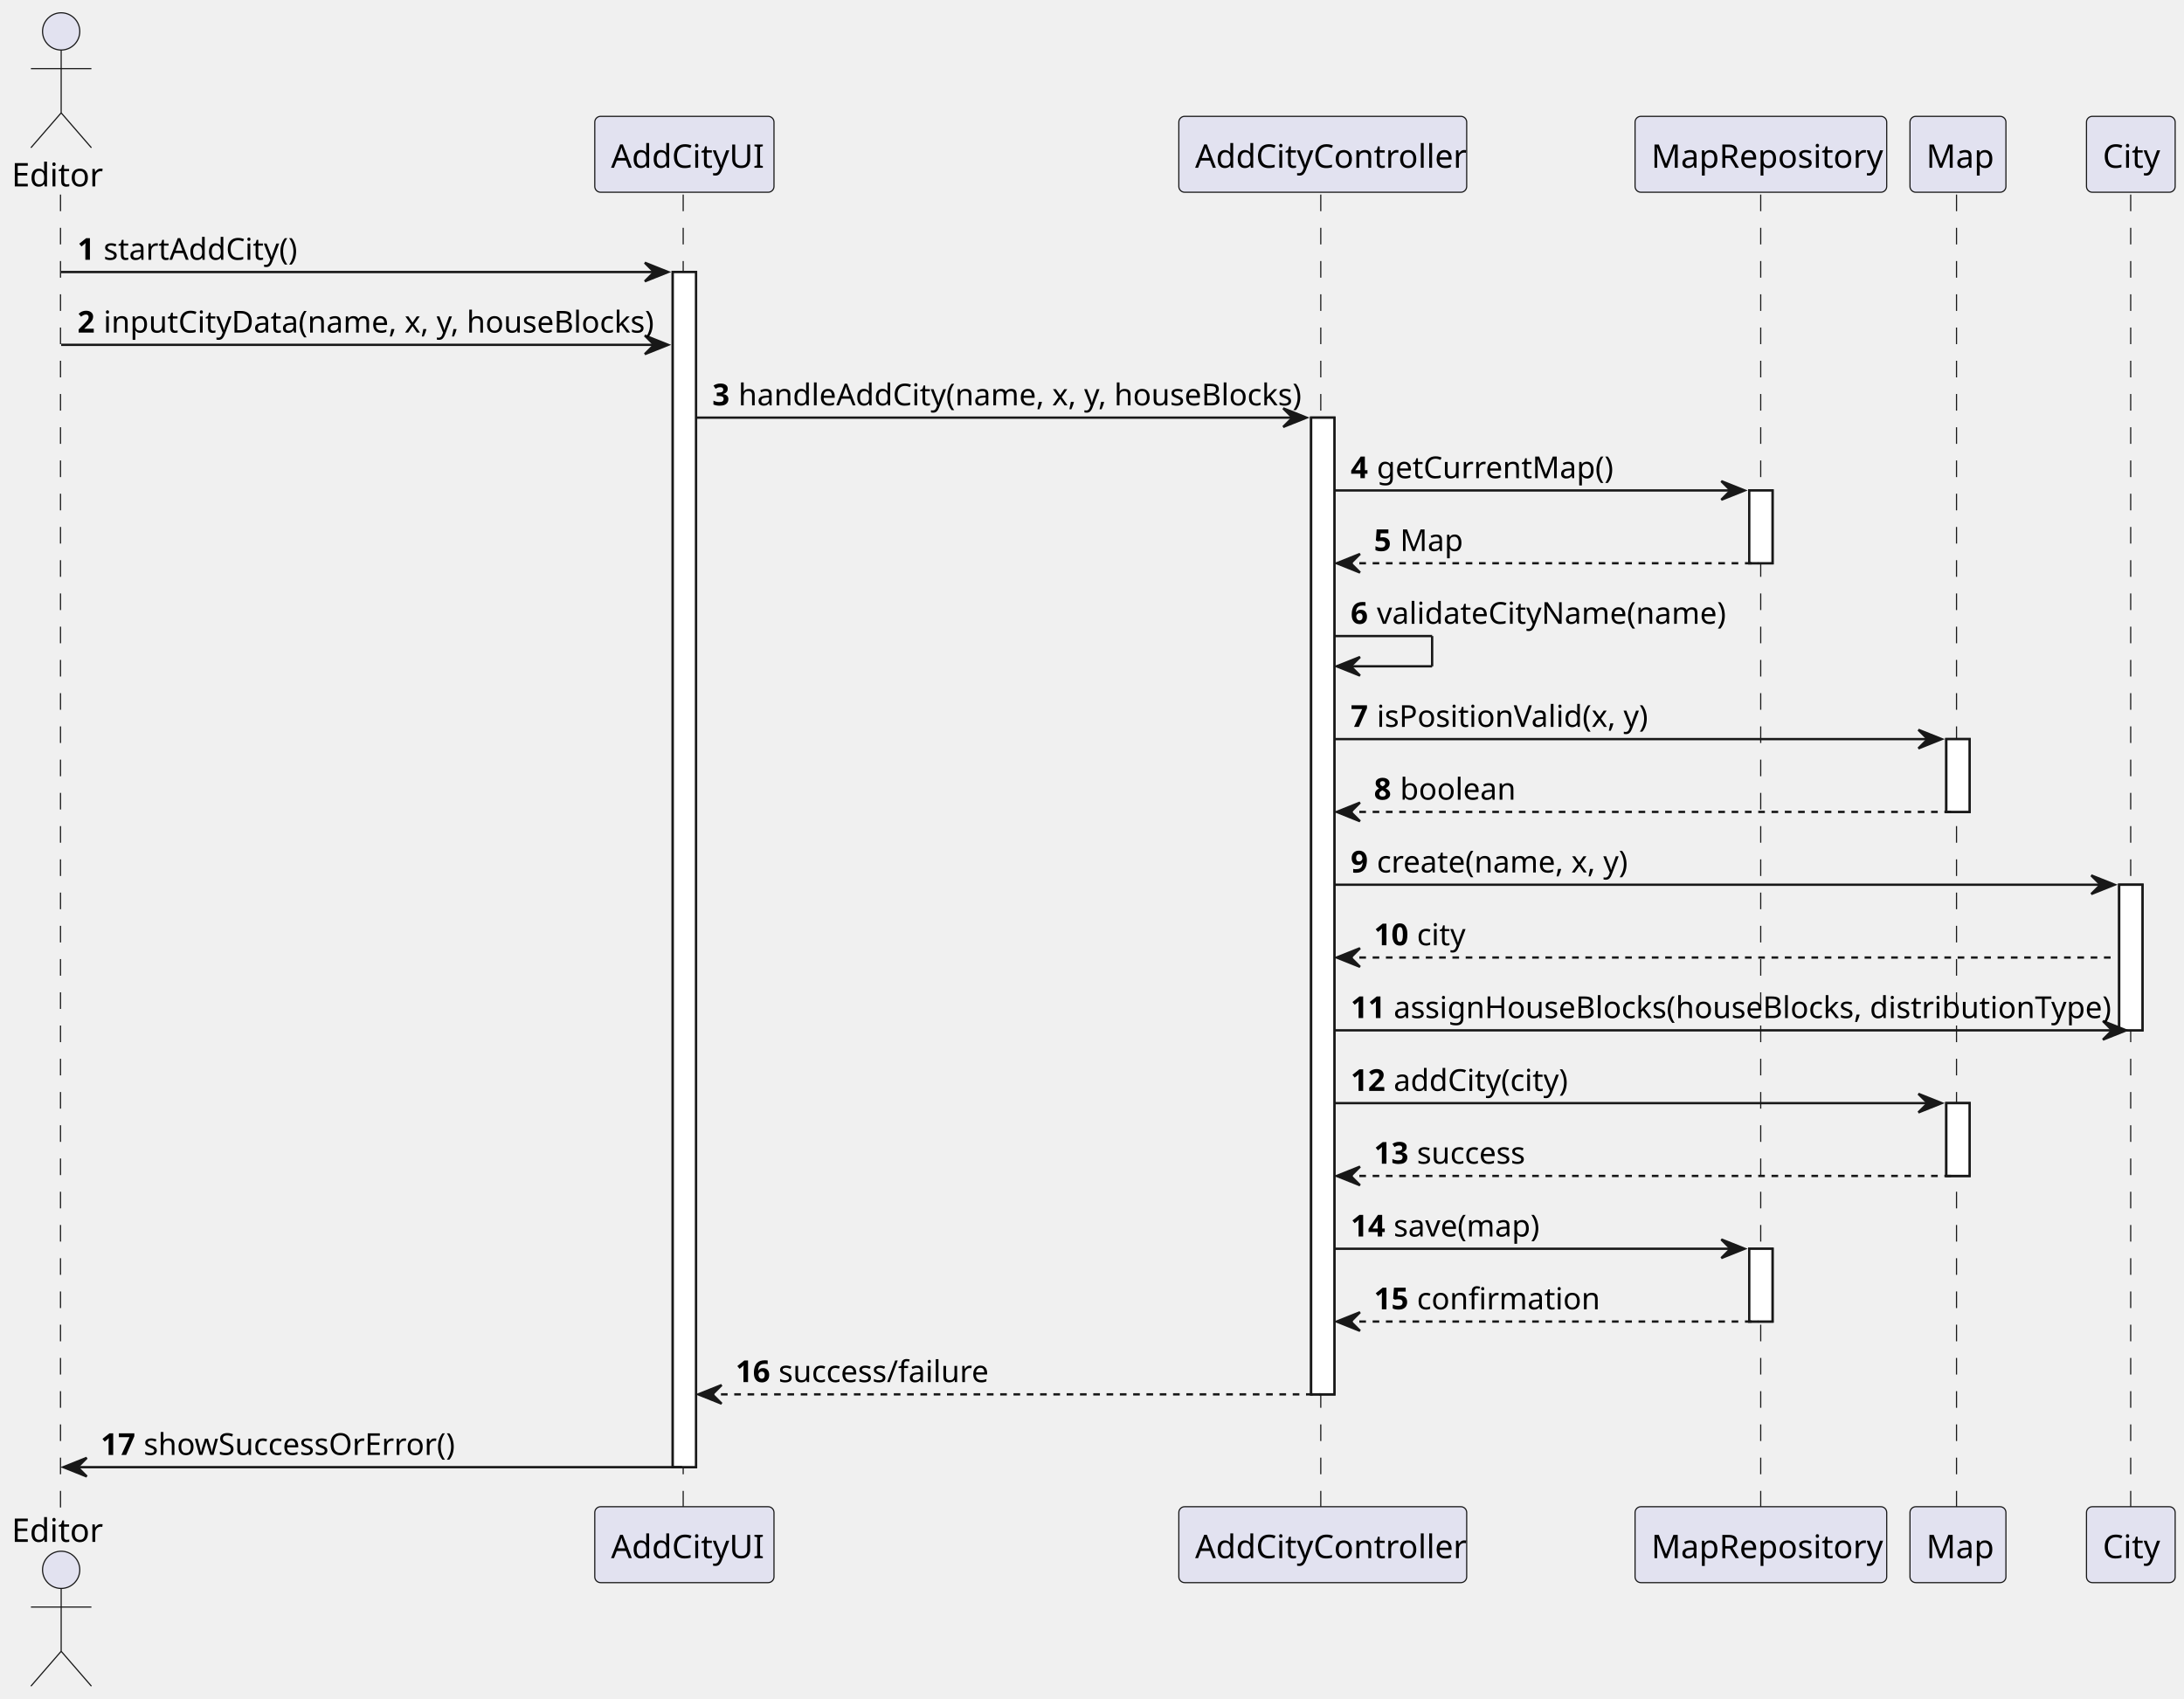
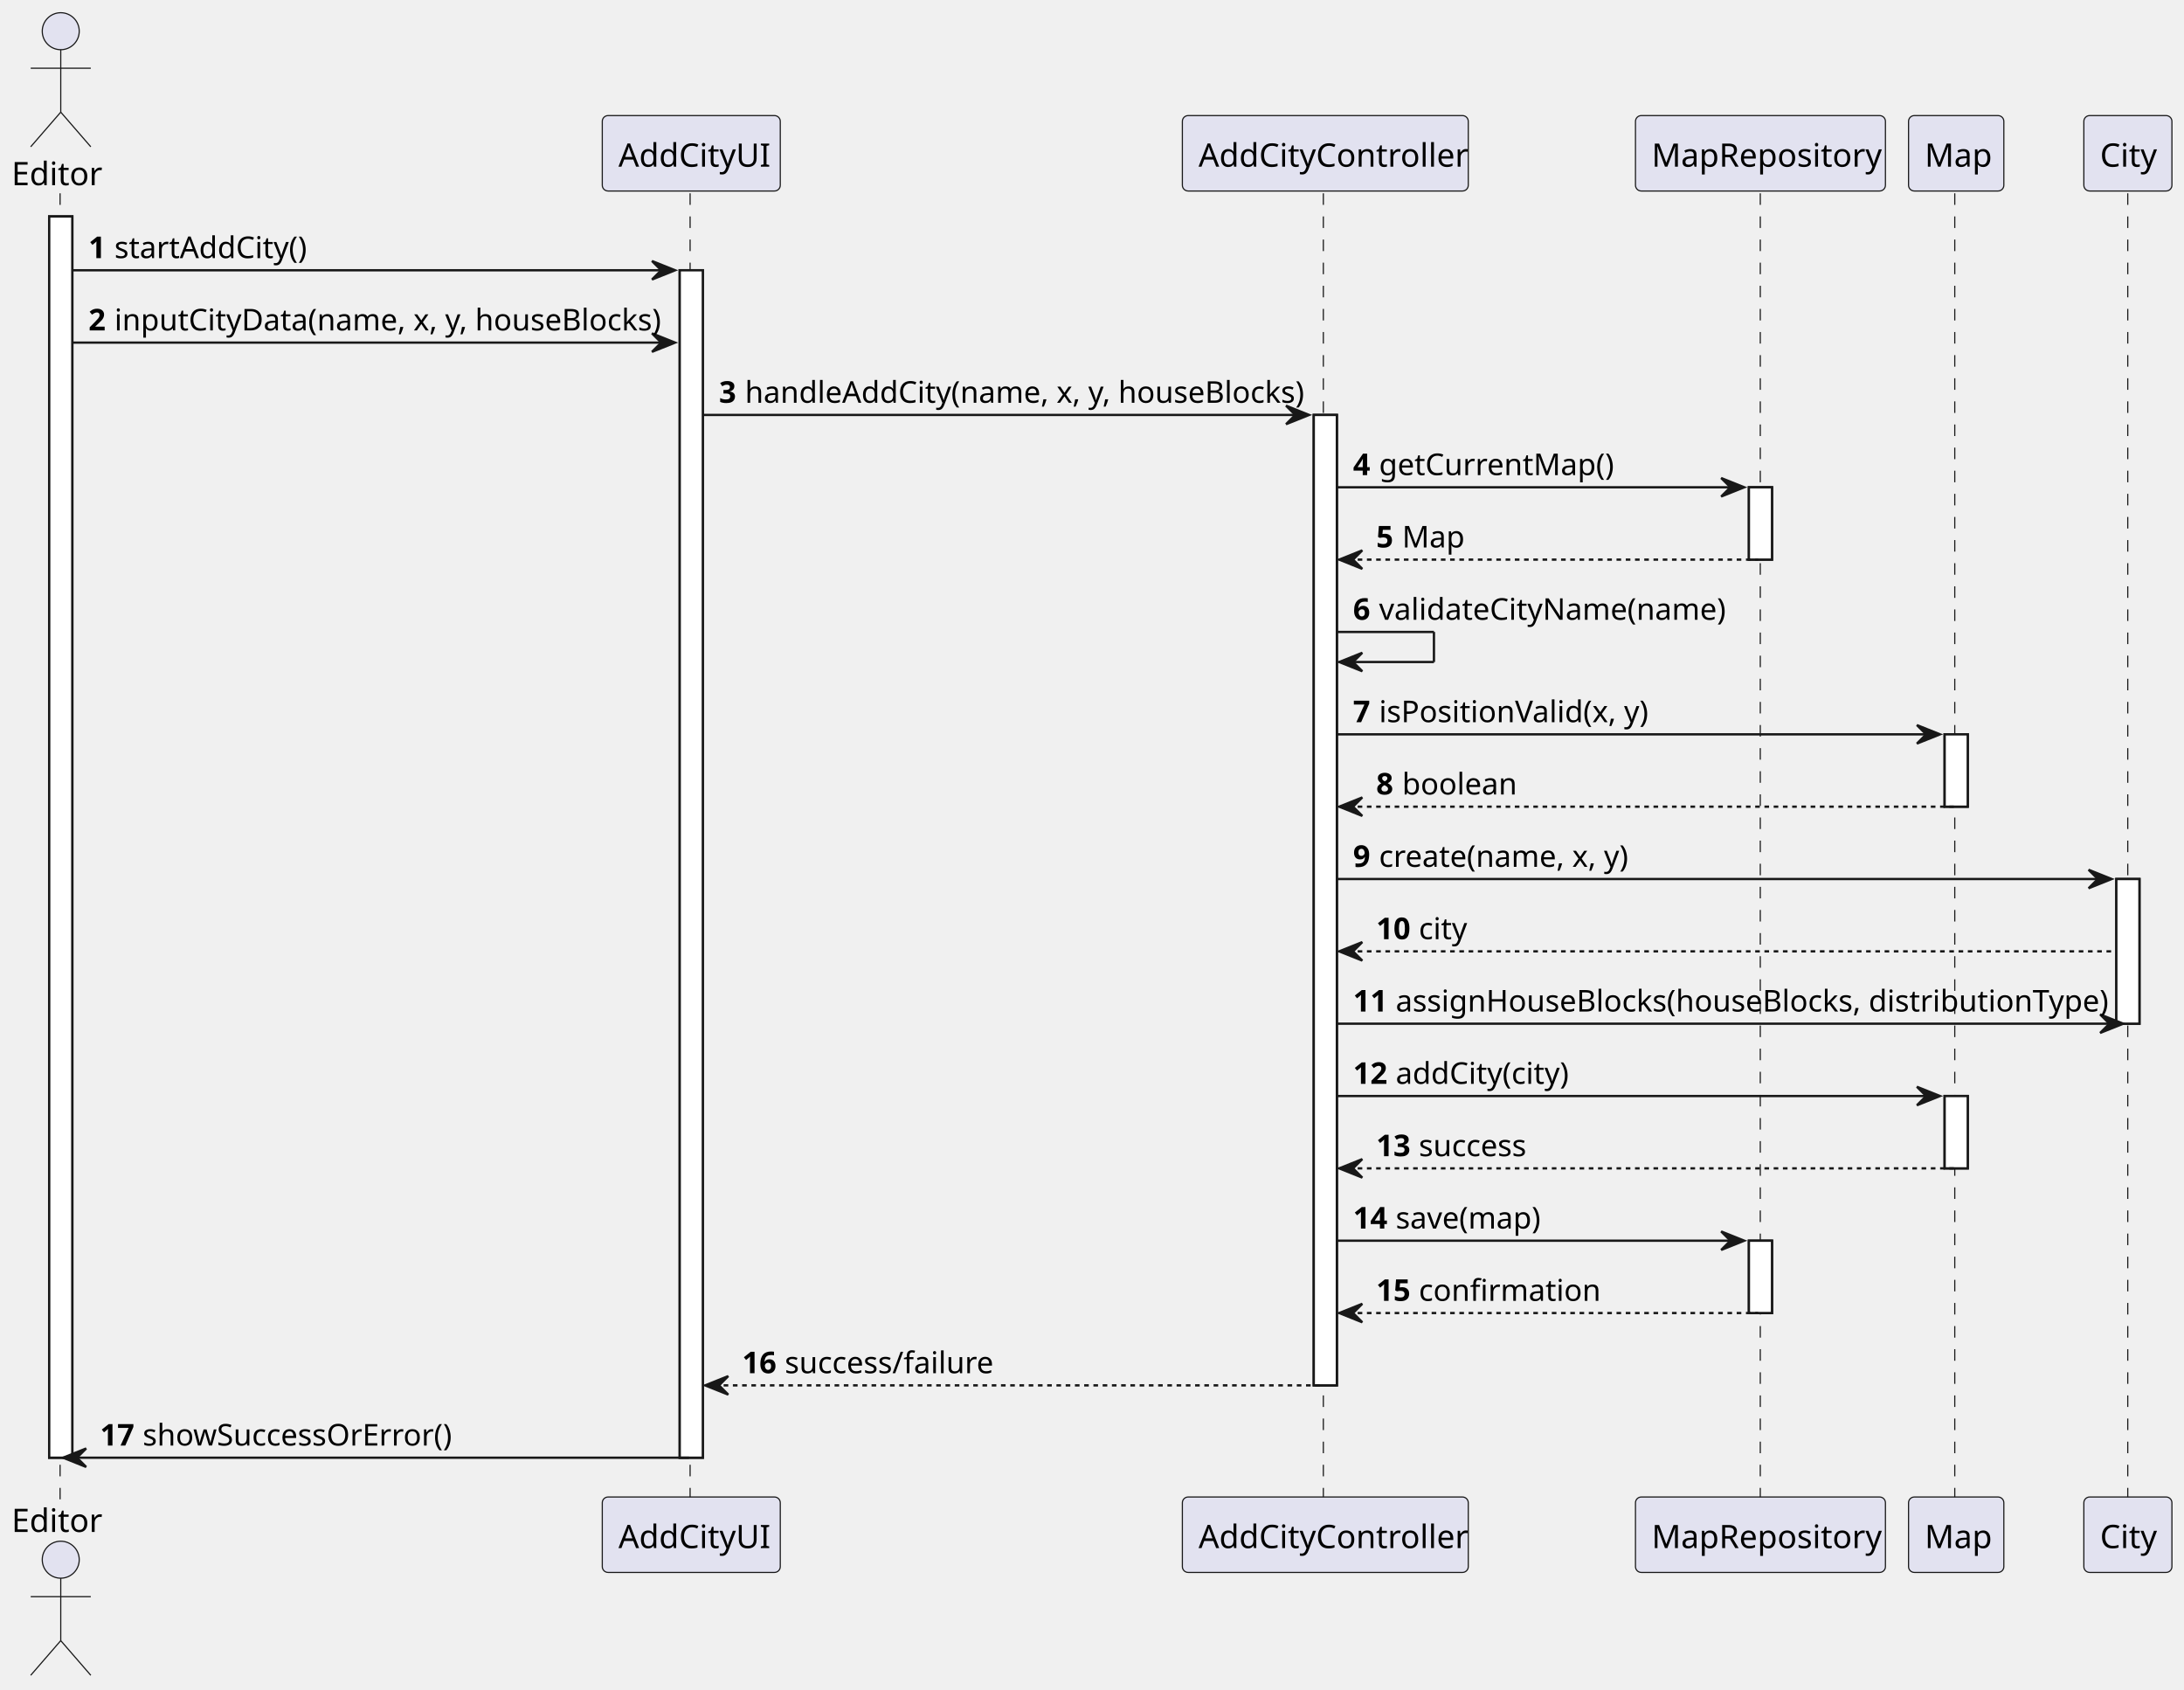
- <svg xmlns="http://www.w3.org/2000/svg" contentStyleType="text/css" height="511.7px" preserveAspectRatio="none" style="width:657px;height:511px;background:#FFFFFF;" version="1.1" viewBox="0 0 657 511" width="658px" zoomAndPan="magnify">
+ <svg xmlns="http://www.w3.org/2000/svg" contentStyleType="text/css" height="731px" preserveAspectRatio="none" style="width:945px;height:731px;background:#FFFFFF;" version="1.1" viewBox="0 0 945 731" width="945px" zoomAndPan="magnify">
  <defs />
  <g>
-     <rect fill="#FFFFFF" height="359.559" style="stroke:#181818;stroke-width:0.7;" width="7" x="202.378" y="81.838" />
-     <rect fill="#FFFFFF" height="293.848" style="stroke:#181818;stroke-width:0.7;" width="7" x="394.419" y="125.646" />
-     <rect fill="#FFFFFF" height="21.904" style="stroke:#181818;stroke-width:0.7;" width="7" x="526.215" y="147.55" />
-     <rect fill="#FFFFFF" height="21.904" style="stroke:#181818;stroke-width:0.7;" width="7" x="526.215" y="375.687" />
-     <rect fill="#FFFFFF" height="21.904" style="stroke:#181818;stroke-width:0.7;" width="7" x="585.5" y="222.361" />
-     <rect fill="#FFFFFF" height="21.904" style="stroke:#181818;stroke-width:0.7;" width="7" x="585.5" y="331.879" />
-     <rect fill="#FFFFFF" height="43.807" style="stroke:#181818;stroke-width:0.7;" width="7" x="637.504" y="266.168" />
-     <line style="stroke:#181818;stroke-width:0.35;stroke-dasharray:5.0,5.0;" x1="18.2" x2="18.2" y1="58.535" y2="453.998" />
-     <line style="stroke:#181818;stroke-width:0.35;stroke-dasharray:5.0,5.0;" x1="205.521" x2="205.521" y1="58.535" y2="453.998" />
-     <line style="stroke:#181818;stroke-width:0.35;stroke-dasharray:5.0,5.0;" x1="397.32" x2="397.32" y1="58.535" y2="453.998" />
-     <line style="stroke:#181818;stroke-width:0.35;stroke-dasharray:5.0,5.0;" x1="529.663" x2="529.663" y1="58.535" y2="453.998" />
-     <line style="stroke:#181818;stroke-width:0.35;stroke-dasharray:5.0,5.0;" x1="588.568" x2="588.568" y1="58.535" y2="453.998" />
-     <line style="stroke:#181818;stroke-width:0.35;stroke-dasharray:5.0,5.0;" x1="640.965" x2="640.965" y1="58.535" y2="453.998" />
-     <text fill="#000000" font-family="sans-serif" font-size="9.8" lengthAdjust="spacing" textLength="25.601" x="3.5" y="56.075">Editor</text>
-     <ellipse cx="18.4" cy="9.45" fill="#E2E2F0" rx="5.6" ry="5.6" style="stroke:#181818;stroke-width:0.35;" />
-     <path d="M18.4,15.05 L18.4,33.95 M9.3,20.65 L27.5,20.65 M18.4,33.95 L9.3,44.45 M18.4,33.95 L27.5,44.45 " fill="none" style="stroke:#181818;stroke-width:0.35;" />
-     <text fill="#000000" font-family="sans-serif" font-size="9.8" lengthAdjust="spacing" textLength="25.601" x="3.5" y="463.873">Editor</text>
-     <ellipse cx="18.4" cy="472.283" fill="#E2E2F0" rx="5.6" ry="5.6" style="stroke:#181818;stroke-width:0.35;" />
-     <path d="M18.4,477.883 L18.4,496.783 M9.3,483.483 L27.5,483.483 M18.4,496.783 L9.3,507.283 M18.4,496.783 L27.5,507.283 " fill="none" style="stroke:#181818;stroke-width:0.35;" />
-     <rect fill="#E2E2F0" height="22.835" rx="1.75" ry="1.75" style="stroke:#181818;stroke-width:0.35;" width="53.914" x="178.921" y="35" />
-     <text fill="#000000" font-family="sans-serif" font-size="9.8" lengthAdjust="spacing" textLength="44.114" x="183.821" y="50.475">AddCityUI</text>
-     <rect fill="#E2E2F0" height="22.835" rx="1.75" ry="1.75" style="stroke:#181818;stroke-width:0.35;" width="53.914" x="178.921" y="453.298" />
-     <text fill="#000000" font-family="sans-serif" font-size="9.8" lengthAdjust="spacing" textLength="44.114" x="183.821" y="468.773">AddCityUI</text>
-     <rect fill="#E2E2F0" height="22.835" rx="1.75" ry="1.75" style="stroke:#181818;stroke-width:0.35;" width="86.597" x="354.62" y="35" />
-     <text fill="#000000" font-family="sans-serif" font-size="9.8" lengthAdjust="spacing" textLength="76.797" x="359.52" y="50.475">AddCityController</text>
-     <rect fill="#E2E2F0" height="22.835" rx="1.75" ry="1.75" style="stroke:#181818;stroke-width:0.35;" width="86.597" x="354.62" y="453.298" />
-     <text fill="#000000" font-family="sans-serif" font-size="9.8" lengthAdjust="spacing" textLength="76.797" x="359.52" y="468.773">AddCityController</text>
-     <rect fill="#E2E2F0" height="22.835" rx="1.75" ry="1.75" style="stroke:#181818;stroke-width:0.35;" width="75.706" x="491.863" y="35" />
-     <text fill="#000000" font-family="sans-serif" font-size="9.8" lengthAdjust="spacing" textLength="65.906" x="496.762" y="50.475">MapRepository</text>
-     <rect fill="#E2E2F0" height="22.835" rx="1.75" ry="1.75" style="stroke:#181818;stroke-width:0.35;" width="75.706" x="491.863" y="453.298" />
-     <text fill="#000000" font-family="sans-serif" font-size="9.8" lengthAdjust="spacing" textLength="65.906" x="496.762" y="468.773">MapRepository</text>
-     <rect fill="#E2E2F0" height="22.835" rx="1.75" ry="1.75" style="stroke:#181818;stroke-width:0.35;" width="28.864" x="574.568" y="35" />
-     <text fill="#000000" font-family="sans-serif" font-size="9.8" lengthAdjust="spacing" textLength="19.064" x="579.468" y="50.475">Map</text>
-     <rect fill="#E2E2F0" height="22.835" rx="1.75" ry="1.75" style="stroke:#181818;stroke-width:0.35;" width="28.864" x="574.568" y="453.298" />
-     <text fill="#000000" font-family="sans-serif" font-size="9.8" lengthAdjust="spacing" textLength="19.064" x="579.468" y="468.773">Map</text>
-     <rect fill="#E2E2F0" height="22.835" rx="1.75" ry="1.75" style="stroke:#181818;stroke-width:0.35;" width="26.677" x="627.665" y="35" />
-     <text fill="#000000" font-family="sans-serif" font-size="9.8" lengthAdjust="spacing" textLength="16.877" x="632.565" y="50.475">City</text>
-     <rect fill="#E2E2F0" height="22.835" rx="1.75" ry="1.75" style="stroke:#181818;stroke-width:0.35;" width="26.677" x="627.665" y="453.298" />
-     <text fill="#000000" font-family="sans-serif" font-size="9.8" lengthAdjust="spacing" textLength="16.877" x="632.565" y="468.773">City</text>
-     <rect fill="#FFFFFF" height="359.559" style="stroke:#181818;stroke-width:0.7;" width="7" x="202.378" y="81.838" />
-     <rect fill="#FFFFFF" height="293.848" style="stroke:#181818;stroke-width:0.7;" width="7" x="394.419" y="125.646" />
-     <rect fill="#FFFFFF" height="21.904" style="stroke:#181818;stroke-width:0.7;" width="7" x="526.215" y="147.55" />
-     <rect fill="#FFFFFF" height="21.904" style="stroke:#181818;stroke-width:0.7;" width="7" x="526.215" y="375.687" />
-     <rect fill="#FFFFFF" height="21.904" style="stroke:#181818;stroke-width:0.7;" width="7" x="585.5" y="222.361" />
-     <rect fill="#FFFFFF" height="21.904" style="stroke:#181818;stroke-width:0.7;" width="7" x="585.5" y="331.879" />
-     <rect fill="#FFFFFF" height="43.807" style="stroke:#181818;stroke-width:0.7;" width="7" x="637.504" y="266.168" />
-     <polygon fill="#181818" points="193.978,79.038,200.978,81.838,193.978,84.638,196.778,81.838" style="stroke:#181818;stroke-width:0.7;" />
-     <line style="stroke:#181818;stroke-width:0.7;" x1="18.4" x2="198.178" y1="81.838" y2="81.838" />
-     <text fill="#000000" font-family="sans-serif" font-size="9.1" font-weight="bold" lengthAdjust="spacing" textLength="5.061" x="23.3" y="78.155">1</text>
-     <text fill="#000000" font-family="sans-serif" font-size="9.1" lengthAdjust="spacing" textLength="55.622" x="31.161" y="78.155">startAddCity()</text>
-     <polygon fill="#181818" points="193.978,100.942,200.978,103.742,193.978,106.542,196.778,103.742" style="stroke:#181818;stroke-width:0.7;" />
-     <line style="stroke:#181818;stroke-width:0.7;" x1="18.4" x2="198.178" y1="103.742" y2="103.742" />
-     <text fill="#000000" font-family="sans-serif" font-size="9.1" font-weight="bold" lengthAdjust="spacing" textLength="5.061" x="23.3" y="100.058">2</text>
-     <text fill="#000000" font-family="sans-serif" font-size="9.1" lengthAdjust="spacing" textLength="159.317" x="31.161" y="100.058">inputCityData(name, x, y, houseBlocks)</text>
-     <polygon fill="#181818" points="386.019,122.846,393.019,125.646,386.019,128.446,388.819,125.646" style="stroke:#181818;stroke-width:0.7;" />
-     <line style="stroke:#181818;stroke-width:0.7;" x1="209.378" x2="390.219" y1="125.646" y2="125.646" />
-     <text fill="#000000" font-family="sans-serif" font-size="9.1" font-weight="bold" lengthAdjust="spacing" textLength="5.061" x="214.278" y="121.962">3</text>
-     <text fill="#000000" font-family="sans-serif" font-size="9.1" lengthAdjust="spacing" textLength="163.88" x="222.139" y="121.962">handleAddCity(name, x, y, houseBlocks)</text>
-     <polygon fill="#181818" points="517.815,144.75,524.815,147.55,517.815,150.35,520.615,147.55" style="stroke:#181818;stroke-width:0.7;" />
-     <line style="stroke:#181818;stroke-width:0.7;" x1="401.419" x2="522.015" y1="147.55" y2="147.55" />
-     <text fill="#000000" font-family="sans-serif" font-size="9.1" font-weight="bold" lengthAdjust="spacing" textLength="5.061" x="406.319" y="143.866">4</text>
-     <text fill="#000000" font-family="sans-serif" font-size="9.1" lengthAdjust="spacing" textLength="66.757" x="414.18" y="143.866">getCurrentMap()</text>
-     <polygon fill="#181818" points="409.119,166.653,402.119,169.453,409.119,172.253,406.319,169.453" style="stroke:#181818;stroke-width:0.7;" />
-     <line style="stroke:#181818;stroke-width:0.7;stroke-dasharray:2.0,2.0;" x1="404.919" x2="529.015" y1="169.453" y2="169.453" />
-     <text fill="#000000" font-family="sans-serif" font-size="9.1" font-weight="bold" lengthAdjust="spacing" textLength="5.061" x="413.319" y="165.769">5</text>
-     <text fill="#000000" font-family="sans-serif" font-size="9.1" lengthAdjust="spacing" textLength="17.702" x="421.18" y="165.769">Map</text>
-     <line style="stroke:#181818;stroke-width:0.7;" x1="401.419" x2="430.819" y1="191.357" y2="191.357" />
-     <line style="stroke:#181818;stroke-width:0.7;" x1="430.819" x2="430.819" y1="191.357" y2="200.457" />
-     <line style="stroke:#181818;stroke-width:0.7;" x1="402.119" x2="430.819" y1="200.457" y2="200.457" />
-     <polygon fill="#181818" points="409.119,197.657,402.119,200.457,409.119,203.257,406.319,200.457" style="stroke:#181818;stroke-width:0.7;" />
-     <text fill="#000000" font-family="sans-serif" font-size="9.1" font-weight="bold" lengthAdjust="spacing" textLength="5.061" x="406.319" y="187.673">6</text>
-     <text fill="#000000" font-family="sans-serif" font-size="9.1" lengthAdjust="spacing" textLength="100.135" x="414.18" y="187.673">validateCityName(name)</text>
-     <polygon fill="#181818" points="577.1,219.561,584.1,222.361,577.1,225.161,579.9,222.361" style="stroke:#181818;stroke-width:0.7;" />
-     <line style="stroke:#181818;stroke-width:0.7;" x1="401.419" x2="581.3" y1="222.361" y2="222.361" />
-     <text fill="#000000" font-family="sans-serif" font-size="9.1" font-weight="bold" lengthAdjust="spacing" textLength="5.061" x="406.319" y="218.677">7</text>
-     <text fill="#000000" font-family="sans-serif" font-size="9.1" lengthAdjust="spacing" textLength="79.398" x="414.18" y="218.677">isPositionValid(x, y)</text>
-     <polygon fill="#181818" points="409.119,241.464,402.119,244.264,409.119,247.065,406.319,244.264" style="stroke:#181818;stroke-width:0.7;" />
-     <line style="stroke:#181818;stroke-width:0.7;stroke-dasharray:2.0,2.0;" x1="404.919" x2="588.3" y1="244.264" y2="244.264" />
-     <text fill="#000000" font-family="sans-serif" font-size="9.1" font-weight="bold" lengthAdjust="spacing" textLength="5.061" x="413.319" y="240.581">8</text>
-     <text fill="#000000" font-family="sans-serif" font-size="9.1" lengthAdjust="spacing" textLength="32.388" x="421.18" y="240.581">boolean</text>
-     <polygon fill="#181818" points="629.104,263.368,636.104,266.168,629.104,268.968,631.904,266.168" style="stroke:#181818;stroke-width:0.7;" />
-     <line style="stroke:#181818;stroke-width:0.7;" x1="401.419" x2="633.304" y1="266.168" y2="266.168" />
-     <text fill="#000000" font-family="sans-serif" font-size="9.1" font-weight="bold" lengthAdjust="spacing" textLength="5.061" x="406.319" y="262.484">9</text>
-     <text fill="#000000" font-family="sans-serif" font-size="9.1" lengthAdjust="spacing" textLength="73.329" x="414.18" y="262.484">create(name, x, y)</text>
-     <polygon fill="#181818" points="409.119,285.272,402.119,288.072,409.119,290.872,406.319,288.072" style="stroke:#181818;stroke-width:0.7;" />
-     <line style="stroke:#181818;stroke-width:0.7;stroke-dasharray:2.0,2.0;" x1="404.919" x2="636.804" y1="288.072" y2="288.072" />
-     <text fill="#000000" font-family="sans-serif" font-size="9.1" font-weight="bold" lengthAdjust="spacing" textLength="10.122" x="413.319" y="284.388">10</text>
-     <text fill="#000000" font-family="sans-serif" font-size="9.1" lengthAdjust="spacing" textLength="13.65" x="426.241" y="284.388">city</text>
-     <polygon fill="#181818" points="632.604,307.176,639.604,309.976,632.604,312.776,635.404,309.976" style="stroke:#181818;stroke-width:0.7;" />
-     <line style="stroke:#181818;stroke-width:0.7;" x1="401.419" x2="636.804" y1="309.976" y2="309.976" />
-     <text fill="#000000" font-family="sans-serif" font-size="9.1" font-weight="bold" lengthAdjust="spacing" textLength="10.122" x="406.319" y="306.292">11</text>
-     <text fill="#000000" font-family="sans-serif" font-size="9.1" lengthAdjust="spacing" textLength="206.363" x="419.241" y="306.292">assignHouseBlocks(houseBlocks, distributionType)</text>
-     <polygon fill="#181818" points="577.1,329.079,584.1,331.879,577.1,334.679,579.9,331.879" style="stroke:#181818;stroke-width:0.7;" />
-     <line style="stroke:#181818;stroke-width:0.7;" x1="401.419" x2="581.3" y1="331.879" y2="331.879" />
-     <text fill="#000000" font-family="sans-serif" font-size="9.1" font-weight="bold" lengthAdjust="spacing" textLength="10.122" x="406.319" y="328.195">12</text>
-     <text fill="#000000" font-family="sans-serif" font-size="9.1" lengthAdjust="spacing" textLength="50.565" x="419.241" y="328.195">addCity(city)</text>
-     <polygon fill="#181818" points="409.119,350.983,402.119,353.783,409.119,356.583,406.319,353.783" style="stroke:#181818;stroke-width:0.7;" />
-     <line style="stroke:#181818;stroke-width:0.7;stroke-dasharray:2.0,2.0;" x1="404.919" x2="588.3" y1="353.783" y2="353.783" />
-     <text fill="#000000" font-family="sans-serif" font-size="9.1" font-weight="bold" lengthAdjust="spacing" textLength="10.122" x="413.319" y="350.099">13</text>
-     <text fill="#000000" font-family="sans-serif" font-size="9.1" lengthAdjust="spacing" textLength="32.872" x="426.241" y="350.099">success</text>
-     <polygon fill="#181818" points="517.815,372.887,524.815,375.687,517.815,378.487,520.615,375.687" style="stroke:#181818;stroke-width:0.7;" />
-     <line style="stroke:#181818;stroke-width:0.7;" x1="401.419" x2="522.015" y1="375.687" y2="375.687" />
-     <text fill="#000000" font-family="sans-serif" font-size="9.1" font-weight="bold" lengthAdjust="spacing" textLength="10.122" x="406.319" y="372.003">14</text>
-     <text fill="#000000" font-family="sans-serif" font-size="9.1" lengthAdjust="spacing" textLength="42.985" x="419.241" y="372.003">save(map)</text>
-     <polygon fill="#181818" points="409.119,394.79,402.119,397.59,409.119,400.39,406.319,397.59" style="stroke:#181818;stroke-width:0.7;" />
-     <line style="stroke:#181818;stroke-width:0.7;stroke-dasharray:2.0,2.0;" x1="404.919" x2="529.015" y1="397.59" y2="397.59" />
-     <text fill="#000000" font-family="sans-serif" font-size="9.1" font-weight="bold" lengthAdjust="spacing" textLength="10.122" x="413.319" y="393.906">15</text>
-     <text fill="#000000" font-family="sans-serif" font-size="9.1" lengthAdjust="spacing" textLength="49.566" x="426.241" y="393.906">confirmation</text>
-     <polygon fill="#181818" points="217.078,416.694,210.078,419.494,217.078,422.294,214.278,419.494" style="stroke:#181818;stroke-width:0.7;" />
-     <line style="stroke:#181818;stroke-width:0.7;stroke-dasharray:2.0,2.0;" x1="212.878" x2="397.219" y1="419.494" y2="419.494" />
-     <text fill="#000000" font-family="sans-serif" font-size="9.1" font-weight="bold" lengthAdjust="spacing" textLength="10.122" x="221.278" y="415.81">16</text>
-     <text fill="#000000" font-family="sans-serif" font-size="9.1" lengthAdjust="spacing" textLength="60.185" x="234.2" y="415.81">success/failure</text>
-     <polygon fill="#181818" points="26.1,438.598,19.1,441.398,26.1,444.198,23.3,441.398" style="stroke:#181818;stroke-width:0.7;" />
-     <line style="stroke:#181818;stroke-width:0.7;" x1="21.9" x2="205.178" y1="441.398" y2="441.398" />
-     <text fill="#000000" font-family="sans-serif" font-size="9.1" font-weight="bold" lengthAdjust="spacing" textLength="10.122" x="30.3" y="437.714">17</text>
-     <text fill="#000000" font-family="sans-serif" font-size="9.1" lengthAdjust="spacing" textLength="92.026" x="43.222" y="437.714">showSuccessOrError()</text>
+     <rect fill="#FFFFFF" height="536.947" style="stroke:#181818;stroke-width:1.0;" width="10" x="21.286" y="93.621" />
+     <rect fill="#FFFFFF" height="513.656" style="stroke:#181818;stroke-width:1.0;" width="10" x="294.111" y="116.912" />
+     <rect fill="#FFFFFF" height="419.783" style="stroke:#181818;stroke-width:1.0;" width="10" x="568.456" y="179.494" />
+     <rect fill="#FFFFFF" height="31.291" style="stroke:#181818;stroke-width:1.0;" width="10" x="756.736" y="210.785" />
+     <rect fill="#FFFFFF" height="31.291" style="stroke:#181818;stroke-width:1.0;" width="10" x="756.736" y="536.695" />
+     <rect fill="#FFFFFF" height="31.291" style="stroke:#181818;stroke-width:1.0;" width="10" x="841.429" y="317.658" />
+     <rect fill="#FFFFFF" height="31.291" style="stroke:#181818;stroke-width:1.0;" width="10" x="841.429" y="474.113" />
+     <rect fill="#FFFFFF" height="62.582" style="stroke:#181818;stroke-width:1.0;" width="10" x="915.72" y="380.24" />
+     <line style="stroke:#181818;stroke-width:0.5;stroke-dasharray:5.0,5.0;" x1="26" x2="26" y1="83.621" y2="648.568" />
+     <line style="stroke:#181818;stroke-width:0.5;stroke-dasharray:5.0,5.0;" x1="298.601" x2="298.601" y1="83.621" y2="648.568" />
+     <line style="stroke:#181818;stroke-width:0.5;stroke-dasharray:5.0,5.0;" x1="572.601" x2="572.601" y1="83.621" y2="648.568" />
+     <line style="stroke:#181818;stroke-width:0.5;stroke-dasharray:5.0,5.0;" x1="761.661" x2="761.661" y1="83.621" y2="648.568" />
+     <line style="stroke:#181818;stroke-width:0.5;stroke-dasharray:5.0,5.0;" x1="845.812" x2="845.812" y1="83.621" y2="648.568" />
+     <line style="stroke:#181818;stroke-width:0.5;stroke-dasharray:5.0,5.0;" x1="920.665" x2="920.665" y1="83.621" y2="648.568" />
+     <text fill="#000000" font-family="sans-serif" font-size="14" lengthAdjust="spacing" textLength="36.572" x="5" y="80.107">Editor</text>
+     <ellipse cx="26.286" cy="13.5" fill="#E2E2F0" rx="8" ry="8" style="stroke:#181818;stroke-width:0.5;" />
+     <path d="M26.286,21.5 L26.286,48.5 M13.286,29.5 L39.286,29.5 M26.286,48.5 L13.286,63.5 M26.286,48.5 L39.286,63.5 " fill="none" style="stroke:#181818;stroke-width:0.5;" />
+     <text fill="#000000" font-family="sans-serif" font-size="14" lengthAdjust="spacing" textLength="36.572" x="5" y="662.676">Editor</text>
+     <ellipse cx="26.286" cy="674.689" fill="#E2E2F0" rx="8" ry="8" style="stroke:#181818;stroke-width:0.5;" />
+     <path d="M26.286,682.689 L26.286,709.689 M13.286,690.689 L39.286,690.689 M26.286,709.689 L13.286,724.689 M26.286,709.689 L39.286,724.689 " fill="none" style="stroke:#181818;stroke-width:0.5;" />
+     <rect fill="#E2E2F0" height="32.621" rx="2.5" ry="2.5" style="stroke:#181818;stroke-width:0.5;" width="77.02" x="260.601" y="50" />
+     <text fill="#000000" font-family="sans-serif" font-size="14" lengthAdjust="spacing" textLength="63.02" x="267.601" y="72.107">AddCityUI</text>
+     <rect fill="#E2E2F0" height="32.621" rx="2.5" ry="2.5" style="stroke:#181818;stroke-width:0.5;" width="77.02" x="260.601" y="647.568" />
+     <text fill="#000000" font-family="sans-serif" font-size="14" lengthAdjust="spacing" textLength="63.02" x="267.601" y="669.676">AddCityUI</text>
+     <rect fill="#E2E2F0" height="32.621" rx="2.5" ry="2.5" style="stroke:#181818;stroke-width:0.5;" width="123.71" x="511.601" y="50" />
+     <text fill="#000000" font-family="sans-serif" font-size="14" lengthAdjust="spacing" textLength="109.71" x="518.601" y="72.107">AddCityController</text>
+     <rect fill="#E2E2F0" height="32.621" rx="2.5" ry="2.5" style="stroke:#181818;stroke-width:0.5;" width="123.71" x="511.601" y="647.568" />
+     <text fill="#000000" font-family="sans-serif" font-size="14" lengthAdjust="spacing" textLength="109.71" x="518.601" y="669.676">AddCityController</text>
+     <rect fill="#E2E2F0" height="32.621" rx="2.5" ry="2.5" style="stroke:#181818;stroke-width:0.5;" width="108.151" x="707.661" y="50" />
+     <text fill="#000000" font-family="sans-serif" font-size="14" lengthAdjust="spacing" textLength="94.151" x="714.661" y="72.107">MapRepository</text>
+     <rect fill="#E2E2F0" height="32.621" rx="2.5" ry="2.5" style="stroke:#181818;stroke-width:0.5;" width="108.151" x="707.661" y="647.568" />
+     <text fill="#000000" font-family="sans-serif" font-size="14" lengthAdjust="spacing" textLength="94.151" x="714.661" y="669.676">MapRepository</text>
+     <rect fill="#E2E2F0" height="32.621" rx="2.5" ry="2.5" style="stroke:#181818;stroke-width:0.5;" width="41.234" x="825.812" y="50" />
+     <text fill="#000000" font-family="sans-serif" font-size="14" lengthAdjust="spacing" textLength="27.234" x="832.812" y="72.107">Map</text>
+     <rect fill="#E2E2F0" height="32.621" rx="2.5" ry="2.5" style="stroke:#181818;stroke-width:0.5;" width="41.234" x="825.812" y="647.568" />
+     <text fill="#000000" font-family="sans-serif" font-size="14" lengthAdjust="spacing" textLength="27.234" x="832.812" y="669.676">Map</text>
+     <rect fill="#E2E2F0" height="32.621" rx="2.5" ry="2.5" style="stroke:#181818;stroke-width:0.5;" width="38.11" x="901.665" y="50" />
+     <text fill="#000000" font-family="sans-serif" font-size="14" lengthAdjust="spacing" textLength="24.11" x="908.665" y="72.107">City</text>
+     <rect fill="#E2E2F0" height="32.621" rx="2.5" ry="2.5" style="stroke:#181818;stroke-width:0.5;" width="38.11" x="901.665" y="647.568" />
+     <text fill="#000000" font-family="sans-serif" font-size="14" lengthAdjust="spacing" textLength="24.11" x="908.665" y="669.676">City</text>
+     <rect fill="#FFFFFF" height="536.947" style="stroke:#181818;stroke-width:1.0;" width="10" x="21.286" y="93.621" />
+     <rect fill="#FFFFFF" height="513.656" style="stroke:#181818;stroke-width:1.0;" width="10" x="294.111" y="116.912" />
+     <rect fill="#FFFFFF" height="419.783" style="stroke:#181818;stroke-width:1.0;" width="10" x="568.456" y="179.494" />
+     <rect fill="#FFFFFF" height="31.291" style="stroke:#181818;stroke-width:1.0;" width="10" x="756.736" y="210.785" />
+     <rect fill="#FFFFFF" height="31.291" style="stroke:#181818;stroke-width:1.0;" width="10" x="756.736" y="536.695" />
+     <rect fill="#FFFFFF" height="31.291" style="stroke:#181818;stroke-width:1.0;" width="10" x="841.429" y="317.658" />
+     <rect fill="#FFFFFF" height="31.291" style="stroke:#181818;stroke-width:1.0;" width="10" x="841.429" y="474.113" />
+     <rect fill="#FFFFFF" height="62.582" style="stroke:#181818;stroke-width:1.0;" width="10" x="915.72" y="380.24" />
+     <polygon fill="#181818" points="282.111,112.912,292.111,116.912,282.111,120.912,286.111,116.912" style="stroke:#181818;stroke-width:1.0;" />
+     <line style="stroke:#181818;stroke-width:1.0;" x1="31.286" x2="288.111" y1="116.912" y2="116.912" />
+     <text fill="#000000" font-family="sans-serif" font-size="13" font-weight="bold" lengthAdjust="spacing" textLength="7.23" x="38.286" y="111.649">1</text>
+     <text fill="#000000" font-family="sans-serif" font-size="13" lengthAdjust="spacing" textLength="79.46" x="49.516" y="111.649">startAddCity()</text>
+     <polygon fill="#181818" points="282.111,144.203,292.111,148.203,282.111,152.203,286.111,148.203" style="stroke:#181818;stroke-width:1.0;" />
+     <line style="stroke:#181818;stroke-width:1.0;" x1="31.286" x2="288.111" y1="148.203" y2="148.203" />
+     <text fill="#000000" font-family="sans-serif" font-size="13" font-weight="bold" lengthAdjust="spacing" textLength="7.23" x="38.286" y="142.94">2</text>
+     <text fill="#000000" font-family="sans-serif" font-size="13" lengthAdjust="spacing" textLength="227.595" x="49.516" y="142.94">inputCityData(name, x, y, houseBlocks)</text>
+     <polygon fill="#181818" points="556.456,175.494,566.456,179.494,556.456,183.494,560.456,179.494" style="stroke:#181818;stroke-width:1.0;" />
+     <line style="stroke:#181818;stroke-width:1.0;" x1="304.111" x2="562.456" y1="179.494" y2="179.494" />
+     <text fill="#000000" font-family="sans-serif" font-size="13" font-weight="bold" lengthAdjust="spacing" textLength="7.23" x="311.111" y="174.231">3</text>
+     <text fill="#000000" font-family="sans-serif" font-size="13" lengthAdjust="spacing" textLength="234.114" x="322.341" y="174.231">handleAddCity(name, x, y, houseBlocks)</text>
+     <polygon fill="#181818" points="744.736,206.785,754.736,210.785,744.736,214.785,748.736,210.785" style="stroke:#181818;stroke-width:1.0;" />
+     <line style="stroke:#181818;stroke-width:1.0;" x1="578.456" x2="750.736" y1="210.785" y2="210.785" />
+     <text fill="#000000" font-family="sans-serif" font-size="13" font-weight="bold" lengthAdjust="spacing" textLength="7.23" x="585.456" y="205.523">4</text>
+     <text fill="#000000" font-family="sans-serif" font-size="13" lengthAdjust="spacing" textLength="95.367" x="596.686" y="205.523">getCurrentMap()</text>
+     <polygon fill="#181818" points="589.456,238.076,579.456,242.076,589.456,246.076,585.456,242.076" style="stroke:#181818;stroke-width:1.0;" />
+     <line style="stroke:#181818;stroke-width:1.0;stroke-dasharray:2.0,2.0;" x1="583.456" x2="760.736" y1="242.076" y2="242.076" />
+     <text fill="#000000" font-family="sans-serif" font-size="13" font-weight="bold" lengthAdjust="spacing" textLength="7.23" x="595.456" y="236.814">5</text>
+     <text fill="#000000" font-family="sans-serif" font-size="13" lengthAdjust="spacing" textLength="25.289" x="606.686" y="236.814">Map</text>
+     <line style="stroke:#181818;stroke-width:1.0;" x1="578.456" x2="620.456" y1="273.367" y2="273.367" />
+     <line style="stroke:#181818;stroke-width:1.0;" x1="620.456" x2="620.456" y1="273.367" y2="286.367" />
+     <line style="stroke:#181818;stroke-width:1.0;" x1="579.456" x2="620.456" y1="286.367" y2="286.367" />
+     <polygon fill="#181818" points="589.456,282.367,579.456,286.367,589.456,290.367,585.456,286.367" style="stroke:#181818;stroke-width:1.0;" />
+     <text fill="#000000" font-family="sans-serif" font-size="13" font-weight="bold" lengthAdjust="spacing" textLength="7.23" x="585.456" y="268.104">6</text>
+     <text fill="#000000" font-family="sans-serif" font-size="13" lengthAdjust="spacing" textLength="143.051" x="596.686" y="268.104">validateCityName(name)</text>
+     <polygon fill="#181818" points="829.429,313.658,839.429,317.658,829.429,321.658,833.429,317.658" style="stroke:#181818;stroke-width:1.0;" />
+     <line style="stroke:#181818;stroke-width:1.0;" x1="578.456" x2="835.429" y1="317.658" y2="317.658" />
+     <text fill="#000000" font-family="sans-serif" font-size="13" font-weight="bold" lengthAdjust="spacing" textLength="7.23" x="585.456" y="312.396">7</text>
+     <text fill="#000000" font-family="sans-serif" font-size="13" lengthAdjust="spacing" textLength="113.426" x="596.686" y="312.396">isPositionValid(x, y)</text>
+     <polygon fill="#181818" points="589.456,344.949,579.456,348.949,589.456,352.949,585.456,348.949" style="stroke:#181818;stroke-width:1.0;" />
+     <line style="stroke:#181818;stroke-width:1.0;stroke-dasharray:2.0,2.0;" x1="583.456" x2="845.429" y1="348.949" y2="348.949" />
+     <text fill="#000000" font-family="sans-serif" font-size="13" font-weight="bold" lengthAdjust="spacing" textLength="7.23" x="595.456" y="343.687">8</text>
+     <text fill="#000000" font-family="sans-serif" font-size="13" lengthAdjust="spacing" textLength="46.268" x="606.686" y="343.687">boolean</text>
+     <polygon fill="#181818" points="903.72,376.24,913.72,380.24,903.72,384.24,907.72,380.24" style="stroke:#181818;stroke-width:1.0;" />
+     <line style="stroke:#181818;stroke-width:1.0;" x1="578.456" x2="909.72" y1="380.24" y2="380.24" />
+     <text fill="#000000" font-family="sans-serif" font-size="13" font-weight="bold" lengthAdjust="spacing" textLength="7.23" x="585.456" y="374.978">9</text>
+     <text fill="#000000" font-family="sans-serif" font-size="13" lengthAdjust="spacing" textLength="104.755" x="596.686" y="374.978">create(name, x, y)</text>
+     <polygon fill="#181818" points="589.456,407.531,579.456,411.531,589.456,415.531,585.456,411.531" style="stroke:#181818;stroke-width:1.0;" />
+     <line style="stroke:#181818;stroke-width:1.0;stroke-dasharray:2.0,2.0;" x1="583.456" x2="914.72" y1="411.531" y2="411.531" />
+     <text fill="#000000" font-family="sans-serif" font-size="13" font-weight="bold" lengthAdjust="spacing" textLength="14.46" x="595.456" y="406.269">10</text>
+     <text fill="#000000" font-family="sans-serif" font-size="13" lengthAdjust="spacing" textLength="19.5" x="613.915" y="406.269">city</text>
+     <polygon fill="#181818" points="908.72,438.822,918.72,442.822,908.72,446.822,912.72,442.822" style="stroke:#181818;stroke-width:1.0;" />
+     <line style="stroke:#181818;stroke-width:1.0;" x1="578.456" x2="914.72" y1="442.822" y2="442.822" />
+     <text fill="#000000" font-family="sans-serif" font-size="13" font-weight="bold" lengthAdjust="spacing" textLength="14.46" x="585.456" y="437.56">11</text>
+     <text fill="#000000" font-family="sans-serif" font-size="13" lengthAdjust="spacing" textLength="294.804" x="603.915" y="437.56">assignHouseBlocks(houseBlocks, distributionType)</text>
+     <polygon fill="#181818" points="829.429,470.113,839.429,474.113,829.429,478.113,833.429,474.113" style="stroke:#181818;stroke-width:1.0;" />
+     <line style="stroke:#181818;stroke-width:1.0;" x1="578.456" x2="835.429" y1="474.113" y2="474.113" />
+     <text fill="#000000" font-family="sans-serif" font-size="13" font-weight="bold" lengthAdjust="spacing" textLength="14.46" x="585.456" y="468.851">12</text>
+     <text fill="#000000" font-family="sans-serif" font-size="13" lengthAdjust="spacing" textLength="72.236" x="603.915" y="468.851">addCity(city)</text>
+     <polygon fill="#181818" points="589.456,501.404,579.456,505.404,589.456,509.404,585.456,505.404" style="stroke:#181818;stroke-width:1.0;" />
+     <line style="stroke:#181818;stroke-width:1.0;stroke-dasharray:2.0,2.0;" x1="583.456" x2="845.429" y1="505.404" y2="505.404" />
+     <text fill="#000000" font-family="sans-serif" font-size="13" font-weight="bold" lengthAdjust="spacing" textLength="14.46" x="595.456" y="500.142">13</text>
+     <text fill="#000000" font-family="sans-serif" font-size="13" lengthAdjust="spacing" textLength="46.96" x="613.915" y="500.142">success</text>
+     <polygon fill="#181818" points="744.736,532.695,754.736,536.695,744.736,540.695,748.736,536.695" style="stroke:#181818;stroke-width:1.0;" />
+     <line style="stroke:#181818;stroke-width:1.0;" x1="578.456" x2="750.736" y1="536.695" y2="536.695" />
+     <text fill="#000000" font-family="sans-serif" font-size="13" font-weight="bold" lengthAdjust="spacing" textLength="14.46" x="585.456" y="531.433">14</text>
+     <text fill="#000000" font-family="sans-serif" font-size="13" lengthAdjust="spacing" textLength="61.407" x="603.915" y="531.433">save(map)</text>
+     <polygon fill="#181818" points="589.456,563.986,579.456,567.986,589.456,571.986,585.456,567.986" style="stroke:#181818;stroke-width:1.0;" />
+     <line style="stroke:#181818;stroke-width:1.0;stroke-dasharray:2.0,2.0;" x1="583.456" x2="760.736" y1="567.986" y2="567.986" />
+     <text fill="#000000" font-family="sans-serif" font-size="13" font-weight="bold" lengthAdjust="spacing" textLength="14.46" x="595.456" y="562.724">15</text>
+     <text fill="#000000" font-family="sans-serif" font-size="13" lengthAdjust="spacing" textLength="70.808" x="613.915" y="562.724">confirmation</text>
+     <polygon fill="#181818" points="315.111,595.277,305.111,599.277,315.111,603.277,311.111,599.277" style="stroke:#181818;stroke-width:1.0;" />
+     <line style="stroke:#181818;stroke-width:1.0;stroke-dasharray:2.0,2.0;" x1="309.111" x2="572.456" y1="599.277" y2="599.277" />
+     <text fill="#000000" font-family="sans-serif" font-size="13" font-weight="bold" lengthAdjust="spacing" textLength="14.46" x="321.111" y="594.015">16</text>
+     <text fill="#000000" font-family="sans-serif" font-size="13" lengthAdjust="spacing" textLength="85.979" x="339.571" y="594.015">success/failure</text>
+     <polygon fill="#181818" points="37.286,626.568,27.286,630.568,37.286,634.568,33.286,630.568" style="stroke:#181818;stroke-width:1.0;" />
+     <line style="stroke:#181818;stroke-width:1.0;" x1="31.286" x2="298.111" y1="630.568" y2="630.568" />
+     <text fill="#000000" font-family="sans-serif" font-size="13" font-weight="bold" lengthAdjust="spacing" textLength="14.46" x="43.286" y="625.306">17</text>
+     <text fill="#000000" font-family="sans-serif" font-size="13" lengthAdjust="spacing" textLength="131.466" x="61.746" y="625.306">showSuccessOrError()</text>
  </g>
</svg>
